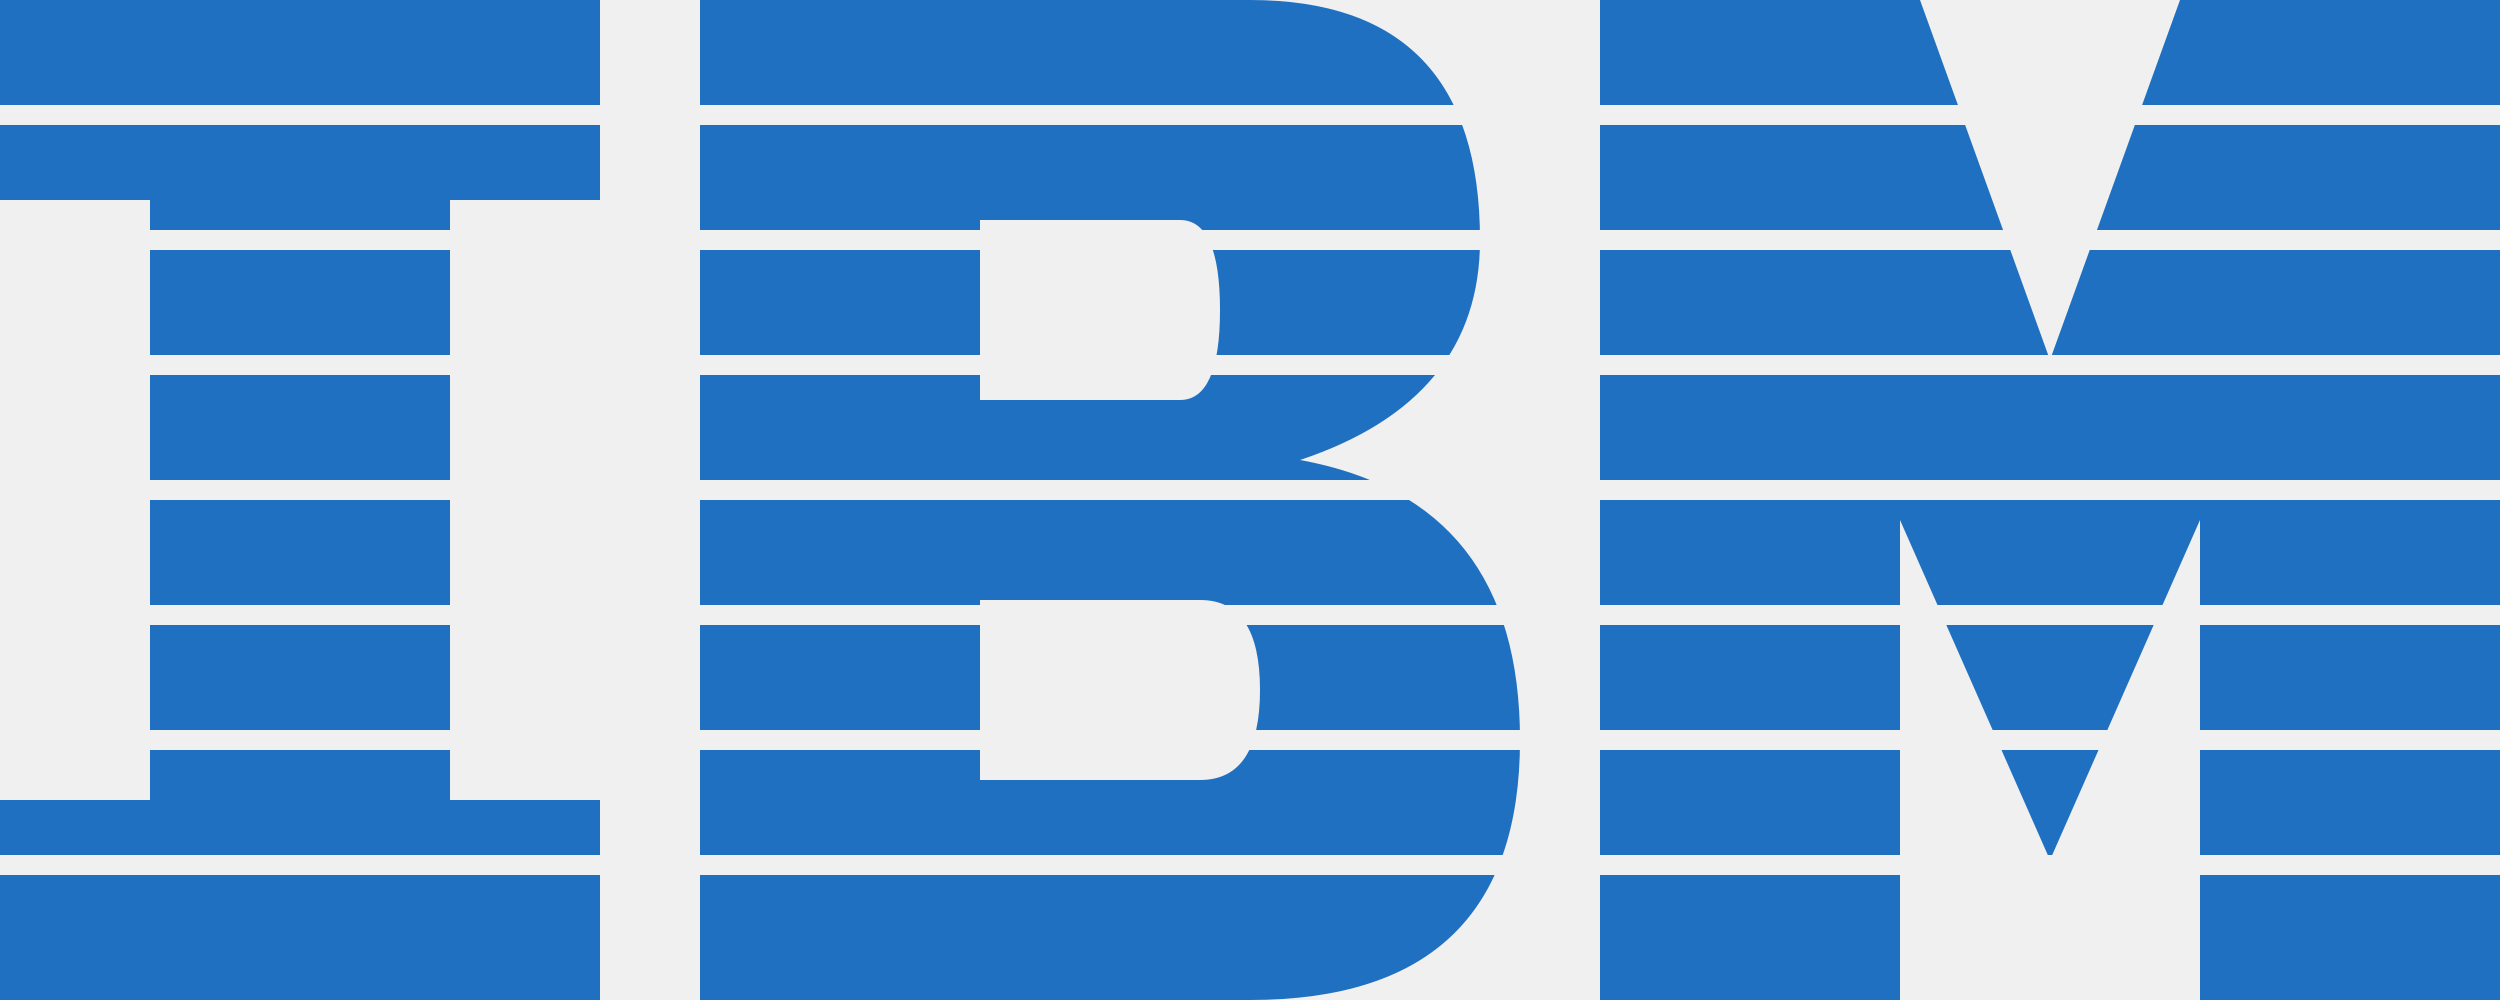
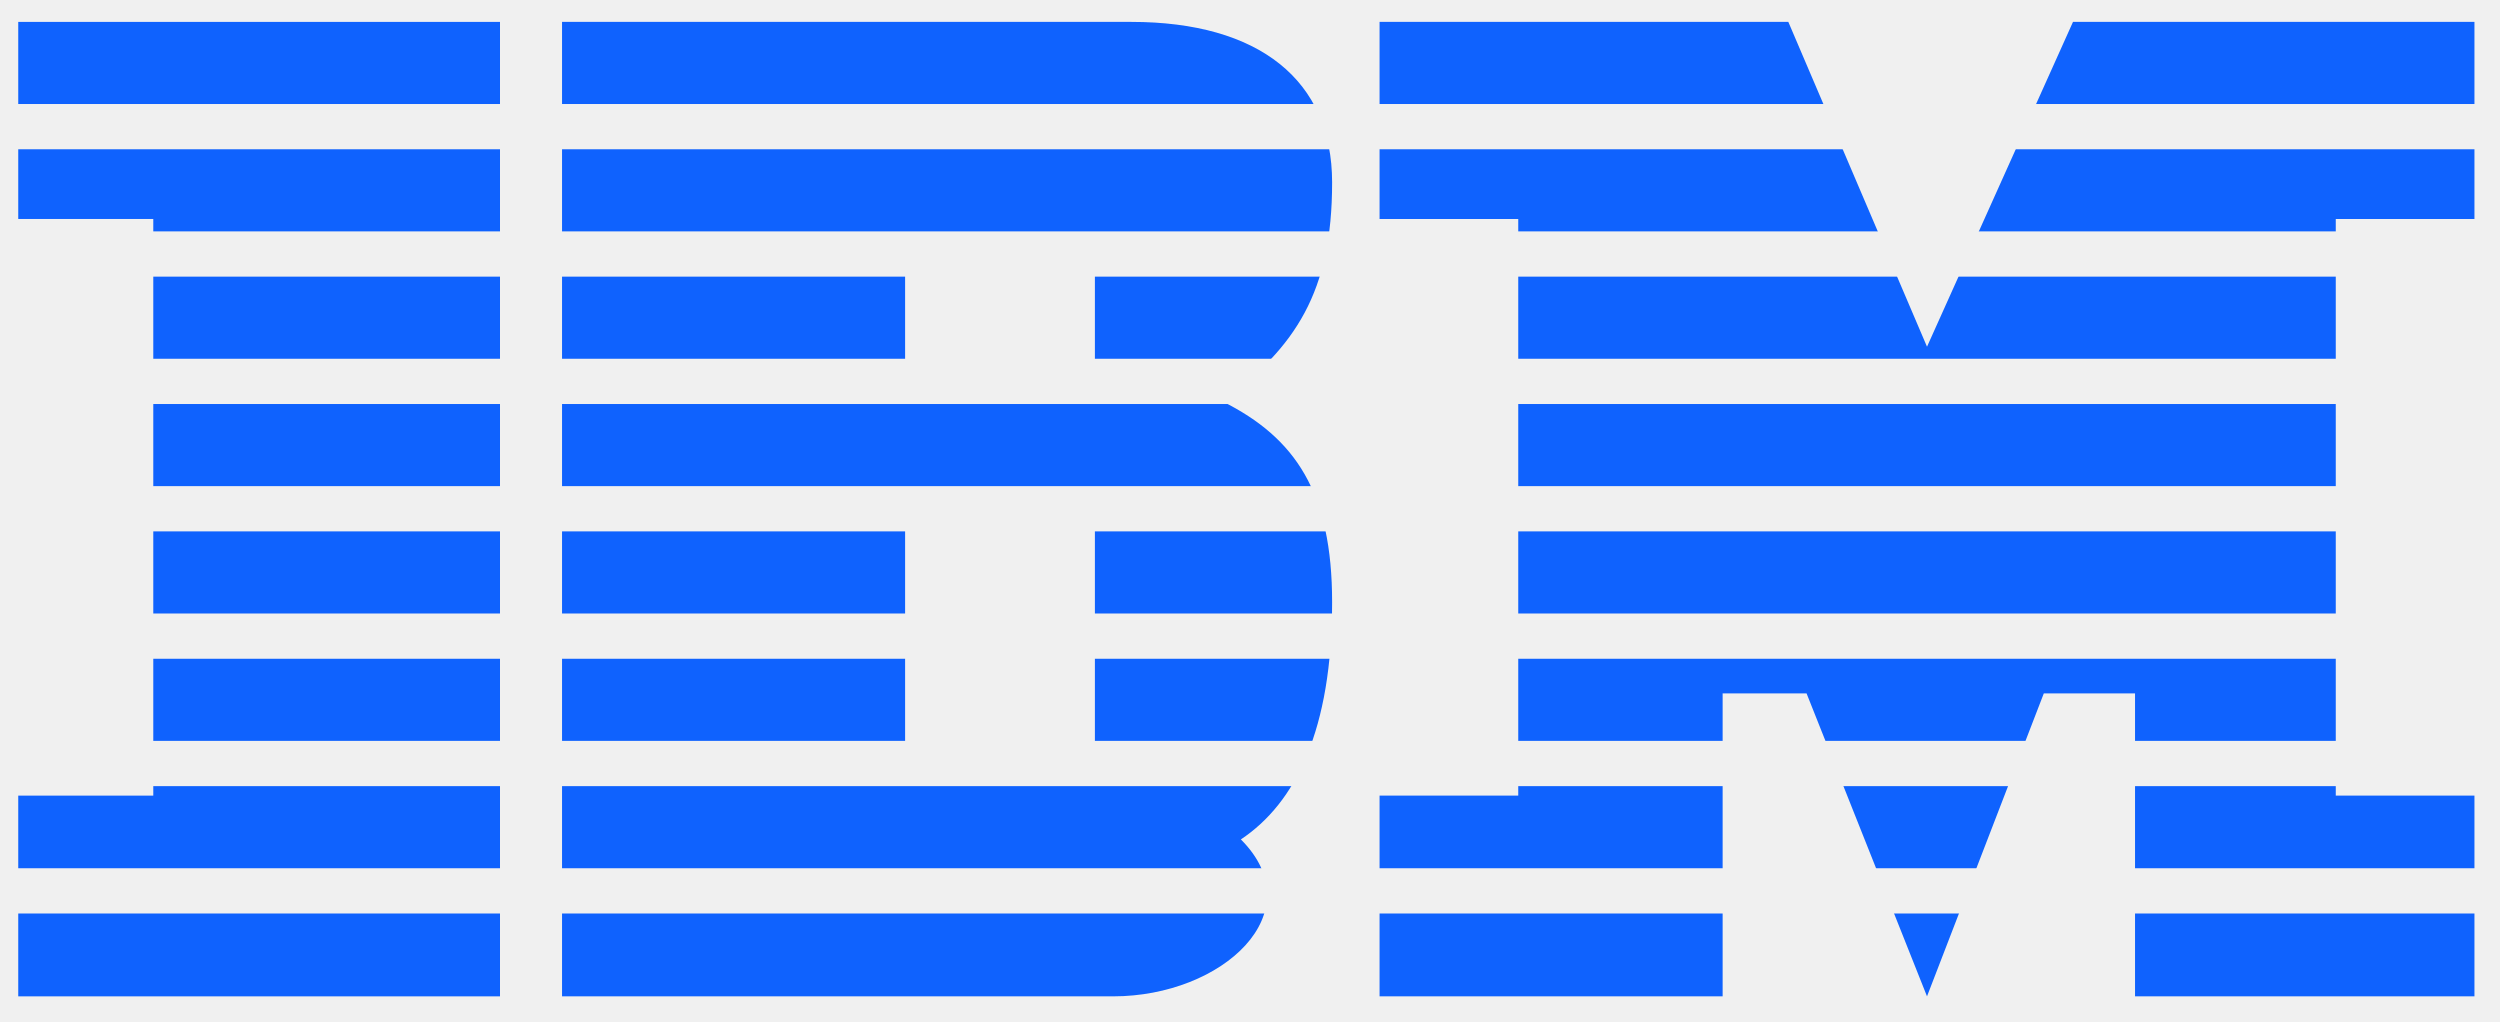
- <svg xmlns="http://www.w3.org/2000/svg" viewBox="0 0 250 100">
+ <svg xmlns="http://www.w3.org/2000/svg" viewBox="150 250 685 280">
  <defs>
-     <mask id="m" maskUnits="userSpaceOnUse" x="0" y="0" width="250" height="100">
-       <rect width="250" height="100" fill="#fff" />
-       <rect x="-5" y="10.5" width="270" height="2" fill="#000" />
-       <rect x="-5" y="23" width="270" height="2" fill="#000" />
-       <rect x="-5" y="35.5" width="270" height="2" fill="#000" />
-       <rect x="-5" y="48" width="270" height="2" fill="#000" />
-       <rect x="-5" y="60.5" width="270" height="2" fill="#000" />
-       <rect x="-5" y="73" width="270" height="2" fill="#000" />
-       <rect x="-5" y="85.5" width="270" height="2" fill="#000" />
+     <mask id="m" maskUnits="userSpaceOnUse" x="140" y="250" width="700" height="280">
+       <rect x="140" y="250" width="700" height="280" fill="#fff" />
+       <g fill="#000">
+         <rect x="140" y="278.5" width="700" height="12.4" />
+         <rect x="140" y="313.4" width="700" height="12.4" />
+         <rect x="140" y="348.3" width="700" height="12.4" />
+         <rect x="140" y="383.2" width="700" height="12.4" />
+         <rect x="140" y="418.1" width="700" height="12.4" />
+         <rect x="140" y="453.0" width="700" height="12.4" />
+         <rect x="140" y="487.9" width="700" height="12.4" />
+       </g>
    </mask>
  </defs>
-   <g mask="url(#m)" fill="#1f70c1" fill-rule="evenodd">
-     <path d="M0 0H60V20H45V80H60V100H0V80H15V20H0Z" />
-     <path d="M70 0H125Q148 0 148 24Q148 40 130 46Q152 50 152 74Q152 100 125 100H70ZM98 22V40H118Q122 40 122 31Q122 22 118 22ZM98 60V78H120Q126 78 126 69Q126 60 120 60Z" />
-     <path d="M160 0H192L205 36L218 0H250V100H220V52L205 86L190 52V100H160Z" />
+   <g mask="url(#m)" fill="#0f62fe" fill-rule="evenodd">
+     <path d="M155 256H287V523H155V468H192V310H155Z" />
+     <path d="M304 256H460C495 256 515 272 515 300C515 330 505 345 485 360C505 370 515 385 515 415C515 450 505 470 490 480C510 500 485 523 455 523H304ZM398 320H450V355H398ZM398 385H450V460H398Z" />
+     <path d="M528 256H640L678 345L718 256H828V310H790V468H828V523H735V440H710L678 523L645 440H622V523H528V468H566V310H528Z" />
  </g>
</svg>
